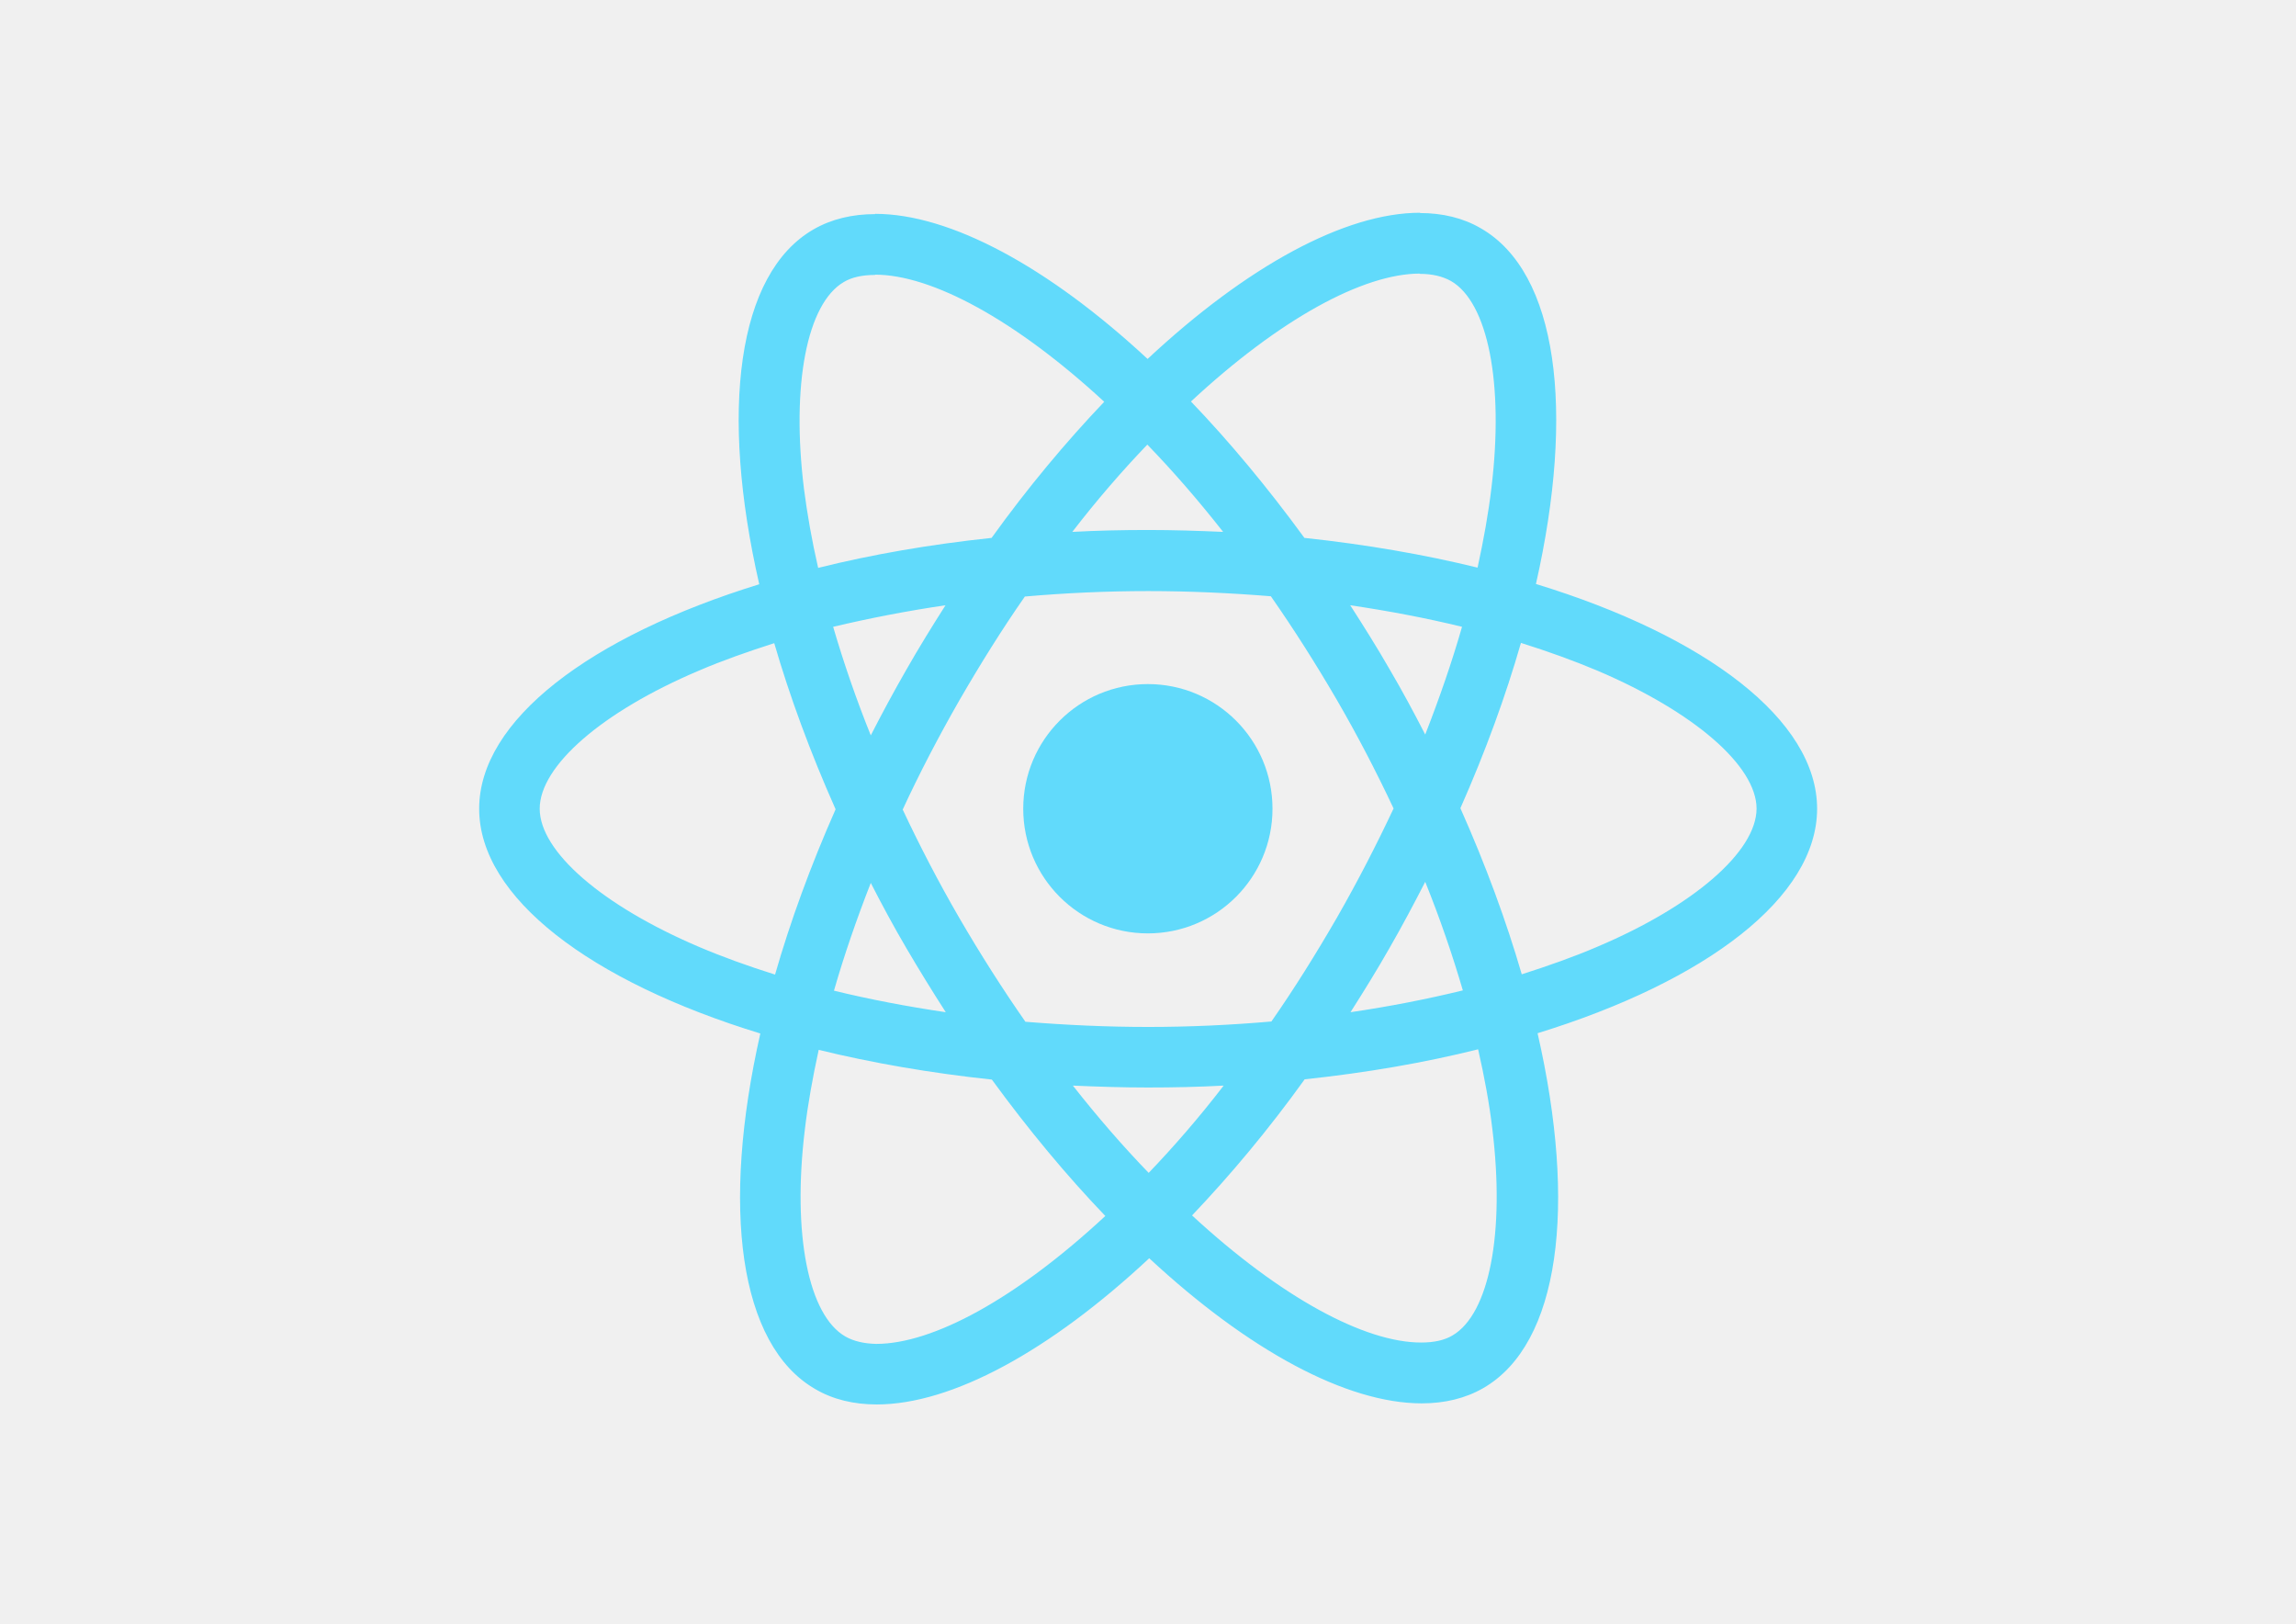
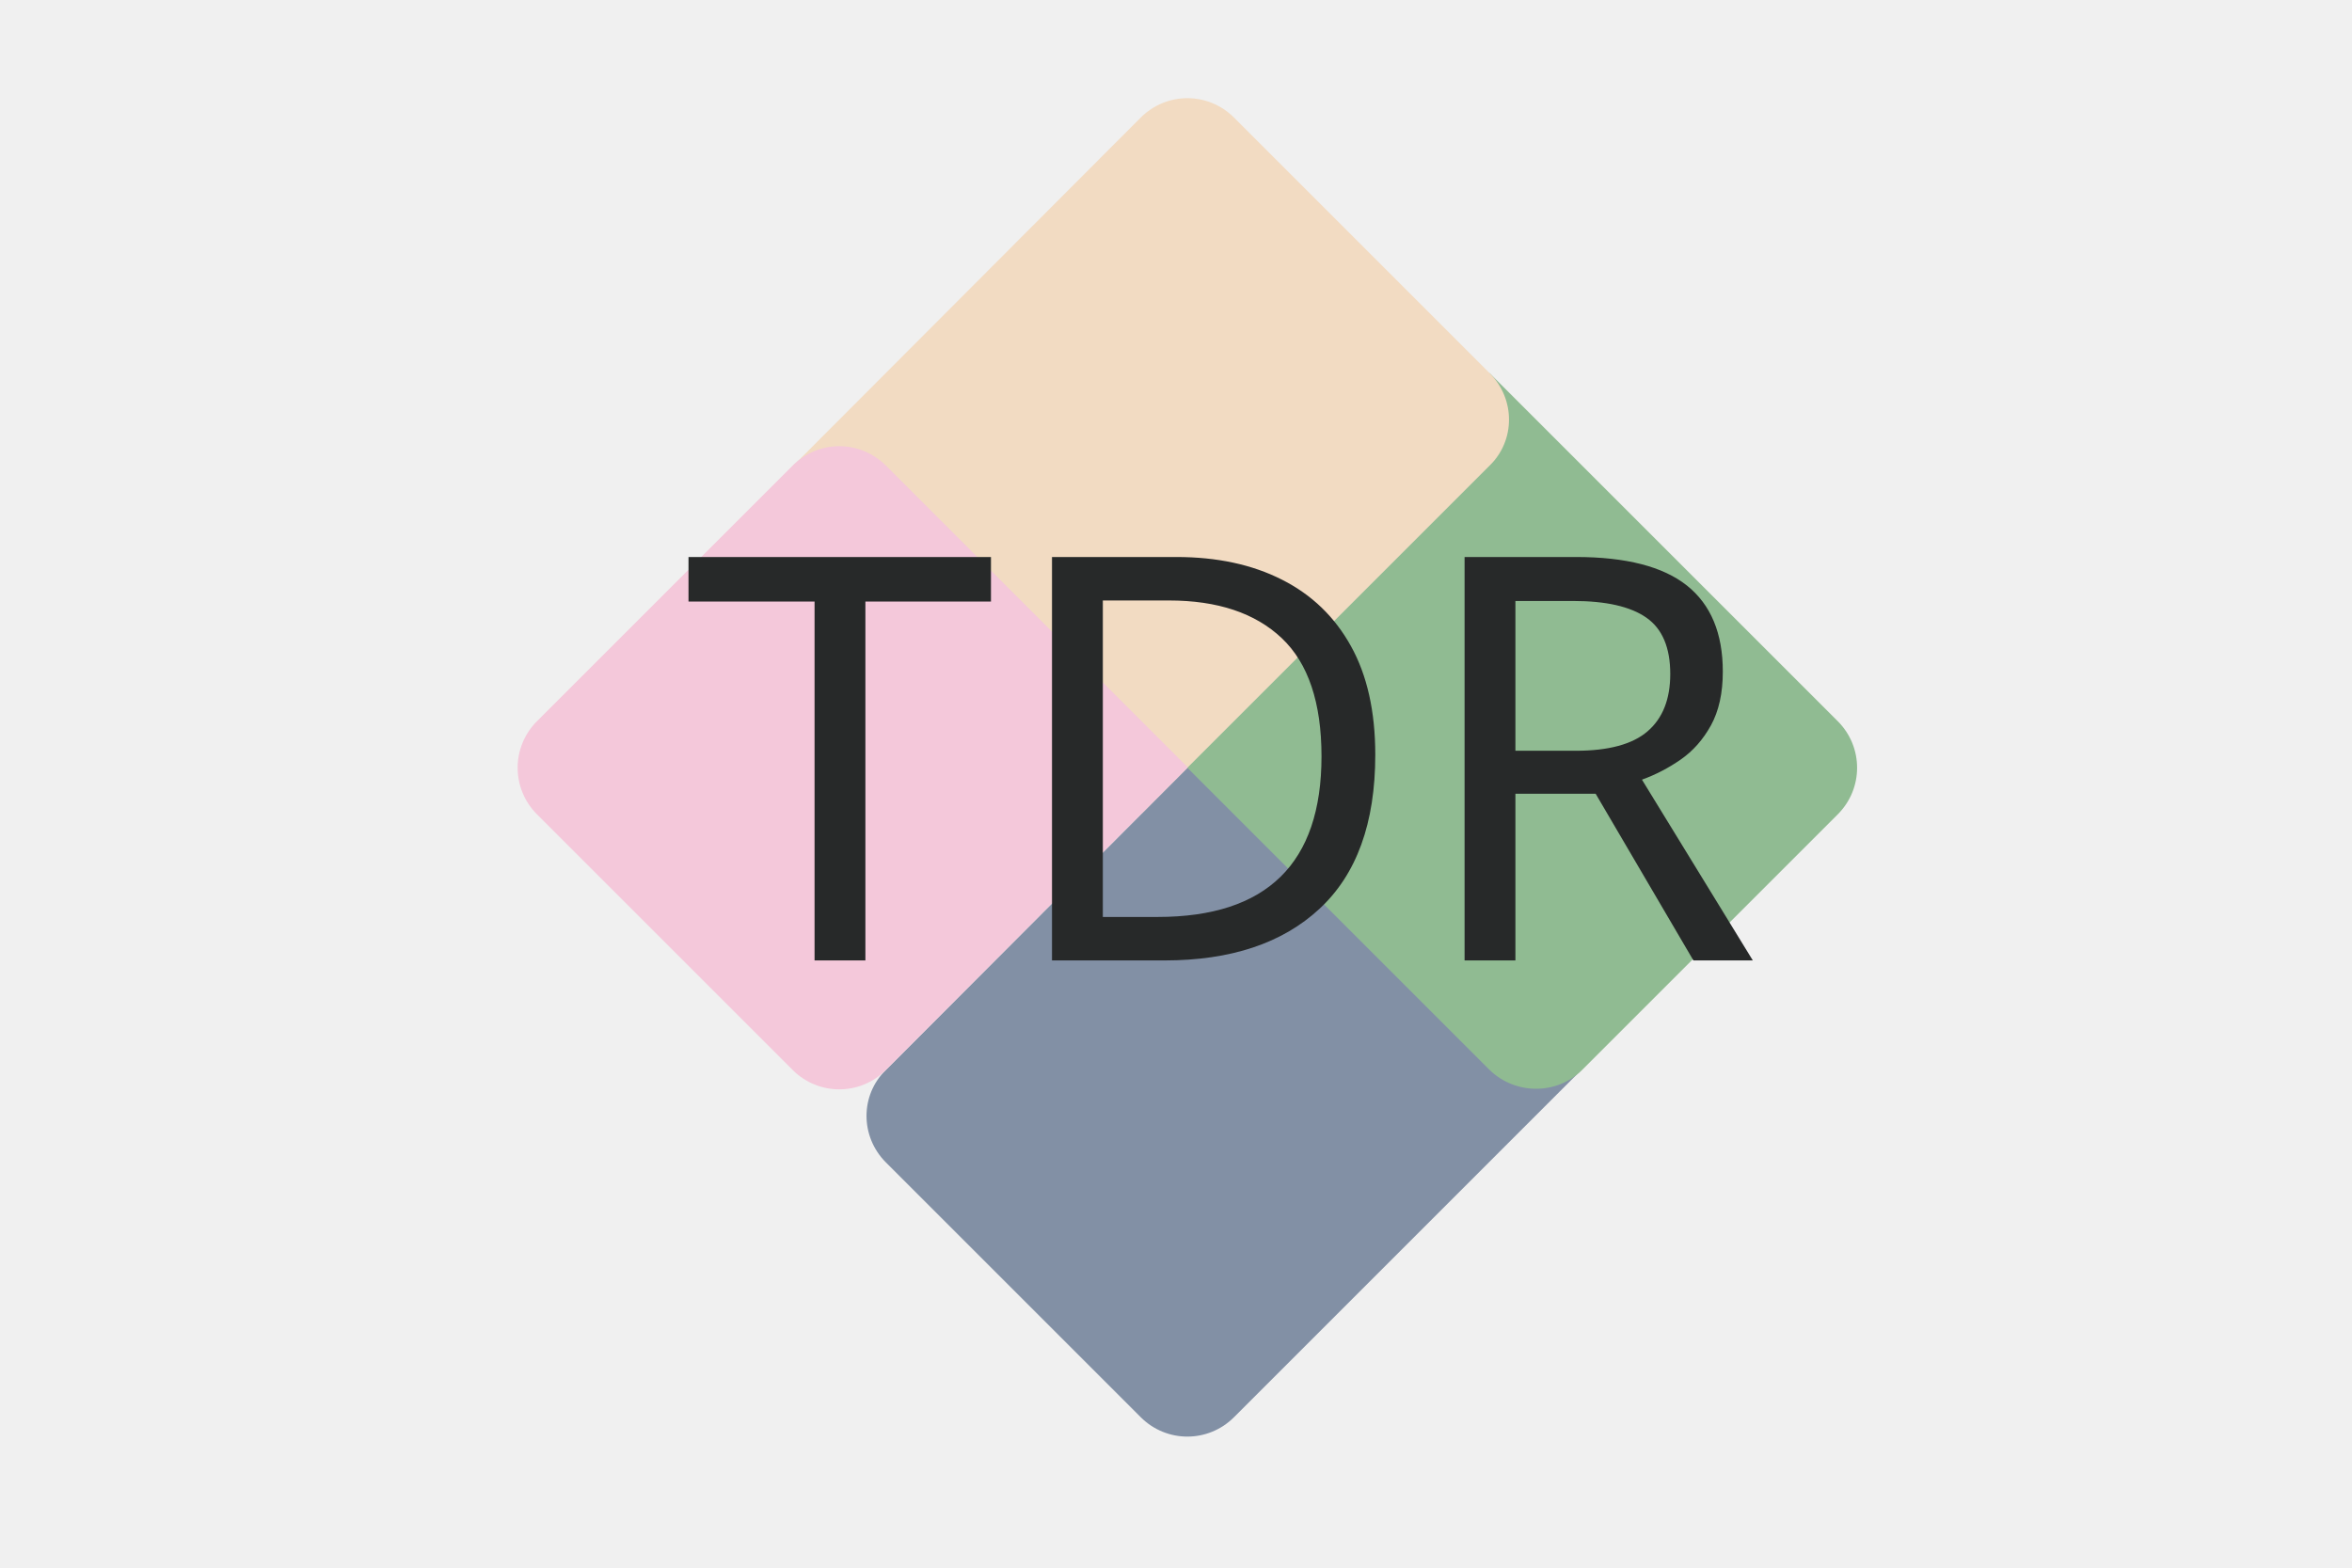
- <svg xmlns="http://www.w3.org/2000/svg" viewBox="0 0 841.9 595.3">
-   <g fill="#61DAFB">
-     <path d="M666.3 296.5c0-32.5-40.7-63.3-103.1-82.4 14.4-63.6 8-114.2-20.2-130.4-6.5-3.8-14.1-5.6-22.4-5.6v22.3c4.6 0 8.3.9 11.4 2.6 13.6 7.8 19.5 37.5 14.9 75.7-1.1 9.4-2.9 19.3-5.1 29.4-19.6-4.8-41-8.5-63.5-10.9-13.5-18.5-27.5-35.3-41.6-50 32.6-30.3 63.2-46.9 84-46.9V78c-27.5 0-63.5 19.6-99.9 53.6-36.4-33.8-72.4-53.2-99.9-53.2v22.3c20.7 0 51.4 16.5 84 46.6-14 14.7-28 31.4-41.3 49.9-22.6 2.4-44 6.1-63.6 11-2.3-10-4-19.7-5.2-29-4.7-38.2 1.1-67.9 14.6-75.8 3-1.8 6.9-2.6 11.5-2.6V78.5c-8.4 0-16 1.8-22.6 5.6-28.1 16.2-34.4 66.7-19.9 130.1-62.2 19.2-102.7 49.9-102.7 82.3 0 32.5 40.7 63.3 103.1 82.4-14.4 63.6-8 114.2 20.2 130.4 6.5 3.8 14.1 5.6 22.5 5.6 27.5 0 63.5-19.6 99.9-53.6 36.4 33.8 72.4 53.2 99.9 53.2 8.4 0 16-1.8 22.6-5.6 28.1-16.2 34.4-66.7 19.9-130.1 62-19.1 102.5-49.9 102.5-82.3zm-130.2-66.7c-3.7 12.9-8.3 26.2-13.5 39.5-4.1-8-8.4-16-13.1-24-4.6-8-9.5-15.8-14.4-23.4 14.2 2.1 27.9 4.7 41 7.9zm-45.8 106.5c-7.8 13.5-15.8 26.3-24.1 38.2-14.9 1.3-30 2-45.2 2-15.1 0-30.2-.7-45-1.9-8.3-11.9-16.4-24.6-24.2-38-7.6-13.1-14.5-26.4-20.8-39.8 6.2-13.4 13.2-26.8 20.7-39.9 7.8-13.5 15.8-26.3 24.1-38.2 14.9-1.3 30-2 45.2-2 15.1 0 30.2.7 45 1.9 8.3 11.9 16.4 24.6 24.2 38 7.6 13.1 14.5 26.4 20.8 39.8-6.3 13.4-13.2 26.8-20.7 39.9zm32.3-13c5.4 13.4 10 26.8 13.8 39.8-13.1 3.2-26.9 5.9-41.2 8 4.9-7.7 9.8-15.6 14.4-23.7 4.6-8 8.9-16.1 13-24.1zM421.2 430c-9.3-9.6-18.6-20.3-27.8-32 9 .4 18.2.7 27.5.7 9.4 0 18.7-.2 27.8-.7-9 11.7-18.3 22.4-27.5 32zm-74.4-58.9c-14.2-2.1-27.9-4.7-41-7.9 3.7-12.9 8.3-26.2 13.5-39.5 4.1 8 8.4 16 13.1 24 4.7 8 9.5 15.8 14.4 23.4zM420.7 163c9.3 9.6 18.6 20.3 27.8 32-9-.4-18.2-.7-27.5-.7-9.4 0-18.7.2-27.8.7 9-11.7 18.3-22.4 27.5-32zm-74 58.9c-4.9 7.7-9.8 15.6-14.4 23.7-4.6 8-8.9 16-13 24-5.4-13.4-10-26.8-13.8-39.8 13.1-3.1 26.9-5.8 41.2-7.9zm-90.5 125.2c-35.4-15.1-58.3-34.9-58.3-50.6 0-15.7 22.9-35.6 58.3-50.6 8.6-3.7 18-7 27.7-10.1 5.7 19.6 13.2 40 22.5 60.9-9.2 20.8-16.6 41.1-22.2 60.6-9.9-3.1-19.3-6.5-28-10.2zM310 490c-13.6-7.8-19.5-37.5-14.9-75.7 1.1-9.4 2.9-19.3 5.1-29.4 19.6 4.8 41 8.5 63.5 10.9 13.5 18.5 27.5 35.3 41.6 50-32.6 30.3-63.2 46.9-84 46.9-4.5-.1-8.3-1-11.3-2.7zm237.2-76.2c4.7 38.2-1.1 67.9-14.6 75.8-3 1.8-6.9 2.6-11.5 2.6-20.7 0-51.4-16.5-84-46.6 14-14.7 28-31.4 41.3-49.9 22.6-2.4 44-6.1 63.6-11 2.3 10.1 4.1 19.8 5.2 29.1zm38.5-66.7c-8.6 3.7-18 7-27.7 10.1-5.7-19.6-13.2-40-22.5-60.9 9.2-20.8 16.6-41.1 22.2-60.6 9.9 3.1 19.3 6.5 28.1 10.2 35.4 15.1 58.3 34.9 58.3 50.6-.1 15.7-23 35.6-58.4 50.6zM320.8 78.4z" />
-     <circle cx="420.9" cy="296.5" r="45.7" />
-     <path d="M520.5 78.1z" />
+ <svg xmlns="http://www.w3.org/2000/svg" version="1.1" x="0px" y="0px" viewBox="0 0 300 200" style="enable-background:new 0 0 300 200;" xml:space="preserve">
+   <style type="text/css">
+ 	.st0{fill:#3E1E68;}
+ 	.st1{fill:#9EC5E7;}
+ 	.st2{fill:#3A7CA5;}
+ 	.st3{fill:#44BBA4;}
+ 	.st4{fill:#F2E863;}
+ 	.st5{fill:#F45B69;}
+ 	.st6{fill:#FFFFFF;}
+ 	.st7{stroke:#000000;stroke-width:8;stroke-miterlimit:10;}
+ 	.st8{fill:#8290A5;}
+ 	.st9{fill:#90BB92;}
+ 	.st10{fill:#F2DBC2;}
+ 	.st11{fill:#F4C8DA;}
+ 	.st12{opacity:0.9;fill:#FFFFFF;}
+ 	.st13{fill:#272929;}
+ 	.st14{font-family:'Lobster1.4';}
+ 	.st15{font-size:72.091px;}
+ 	.st16{fill:#3A93A5;}
+ 	.st17{fill:#5CBB60;}
+ 	.st18{fill:#F2AD63;}
+ 	.st19{fill:#F478AC;}
+ 	.st20{fill:#DA70D6;}
+ 	.st21{fill:#008080;}
+ 	.st22{fill:#D2691E;}
+ 	.st23{fill:#556B2F;}
+ 	.st24{fill:#7CC44F;}
+ 	.st25{fill:#2F4F4F;}
+ 	.st26{fill:#FF6347;}
+ 	.st27{fill:#4682B4;}
+ 	.st28{fill:#D2A467;}
+ 	.st29{fill:#7FB5C7;}
+ 	.st30{fill:#B22222;}
+ 	.st31{fill:#9370DB;}
+ 	.st32{fill:#778899;}
+ 	.st33{fill:#663399;}
+ 	.st34{fill:#696969;}
+ 	.st35{fill:#20212E;}
+ 	.st36{fill:#9884B4;}
+ 	.st37{fill:#DFB231;}
+ 	.st38{fill:#875131;}
+ 	.st39{fill:#DB8A34;}
+ 	.st40{fill:#EB3465;}
+ 	.st41{fill:#2B1752;}
+ 	.st42{fill:#3C58AC;}
+ 	.st43{fill:#BDB74C;}
+ 	.st44{fill:#DD9FBD;}
+ 	.st45{clip-path:url(#SVGID_2_);}
+ 	.st46{clip-path:url(#SVGID_4_);}
+ 	.st47{clip-path:url(#SVGID_6_);}
+ 	.st48{clip-path:url(#SVGID_8_);}
+ 	.st49{clip-path:url(#SVGID_10_);}
+ 	.st50{fill:#3E7BA4;}
+ 	.st51{fill:#417BA3;}
+ 	.st52{fill:#457AA1;}
+ 	.st53{fill:#4979A0;}
+ 	.st54{fill:#4C799F;}
+ 	.st55{fill:#50789E;}
+ 	.st56{fill:#54779D;}
+ 	.st57{fill:#57779C;}
+ 	.st58{fill:#5B769A;}
+ 	.st59{fill:#5E7699;}
+ 	.st60{fill:#627598;}
+ 	.st61{fill:#667497;}
+ 	.st62{fill:#697496;}
+ 	.st63{fill:#6D7395;}
+ 	.st64{fill:#717293;}
+ 	.st65{fill:#747292;}
+ 	.st66{fill:#787191;}
+ 	.st67{fill:#7C7090;}
+ 	.st68{fill:#7F708F;}
+ 	.st69{fill:#836F8D;}
+ 	.st70{fill:#876E8C;}
+ 	.st71{fill:#8A6E8B;}
+ 	.st72{fill:#8E6D8A;}
+ 	.st73{fill:#926C89;}
+ 	.st74{fill:#956C88;}
+ 	.st75{fill:#996B86;}
+ 	.st76{fill:#9C6B85;}
+ 	.st77{fill:#A06A84;}
+ 	.st78{fill:#A46983;}
+ 	.st79{fill:#A76982;}
+ 	.st80{fill:#AB6881;}
+ 	.st81{fill:#AF677F;}
+ 	.st82{fill:#B2677E;}
+ 	.st83{fill:#B6667D;}
+ 	.st84{fill:#BA657C;}
+ 	.st85{fill:#BD657B;}
+ 	.st86{fill:#C16479;}
+ 	.st87{fill:#C56378;}
+ 	.st88{fill:#C86377;}
+ 	.st89{fill:#CC6276;}
+ 	.st90{fill:#D06175;}
+ 	.st91{fill:#D36174;}
+ 	.st92{fill:#D76072;}
+ 	.st93{fill:#DA6071;}
+ 	.st94{fill:#DE5F70;}
+ 	.st95{fill:#E25E6F;}
+ 	.st96{fill:#E55E6E;}
+ 	.st97{fill:#E95D6D;}
+ 	.st98{fill:#ED5C6B;}
+ 	.st99{fill:#F05C6A;}
+ 	.st100{clip-path:url(#SVGID_12_);}
+ 	.st101{clip-path:url(#SVGID_14_);}
+ 	.st102{clip-path:url(#SVGID_16_);}
+ 	.st103{clip-path:url(#SVGID_18_);}
+ 	.st104{clip-path:url(#SVGID_20_);}
+ 	.st105{opacity:0.109;fill:#F45B69;}
+ 	.st106{filter:url(#AI_GaussianBlur_7);}
+ 	.st107{fill:none;stroke:#00FF00;stroke-miterlimit:10;}
+ 	.st108{fill:#00FF00;}
+ 	.st109{fill:#C6874C;}
+ 	.st110{fill:#9E5909;}
+ 	.st111{fill:#B87735;}
+ 	.st112{fill:#AB671F;}
+ 	.st113{fill:#C7B299;}
+ 	.st114{fill:none;}
+ 	.st115{opacity:0.2;}
+ 	.st116{fill:none;stroke:#C7B299;stroke-miterlimit:10;}
+ 	.st117{fill:#FF0000;}
+ </style>
+   <g id="brainstorm">
+ </g>
+   <g id="favicons">
+ </g>
+   <g id="logo_1_">
+     <g>
+       <g>
+         <path class="st8" d="M113,136.5L157.4,92l44.4,44.4l-44.4,44.4c-3.3,3.3-8.6,3.3-11.9,0L113,148.3     C109.7,145,109.7,139.7,113,136.5z" />
+       </g>
+       <g>
+         <path class="st9" d="M190,136.5L145.5,92L190,47.6L234.4,92c3.3,3.3,3.3,8.6,0,11.9l-32.6,32.6     C198.6,139.7,193.3,139.7,190,136.5z" />
+       </g>
+       <g>
+         <path class="st10" d="M190,59.4l-44.4,44.4l-44.4-44.4L145.5,15c3.3-3.3,8.6-3.3,11.9,0L190,47.6C193.3,50.9,193.3,56.2,190,59.4     z" />
+       </g>
+       <g>
+         <path class="st11" d="M151.5,97.9L113,136.5c-3.3,3.3-8.6,3.3-11.9,0l-32.6-32.6c-3.3-3.3-3.3-8.6,0-11.9l32.6-32.6     c3.3-3.3,8.6-3.3,11.9,0L151.5,97.9z" />
+       </g>
+     </g>
+     <text transform="matrix(1 0 0 1 87.1015 122.5288)" class="st13 st14 st15">TDR</text>
  </g>
+   <g id="avatars_square">
+ </g>
+   <g id="avatars_circle">
+ </g>
+   <g id="game_cards">
+ </g>
+   <g id="clouds">
+ </g>
+   <g id="sheep">
+ </g>
</svg>
